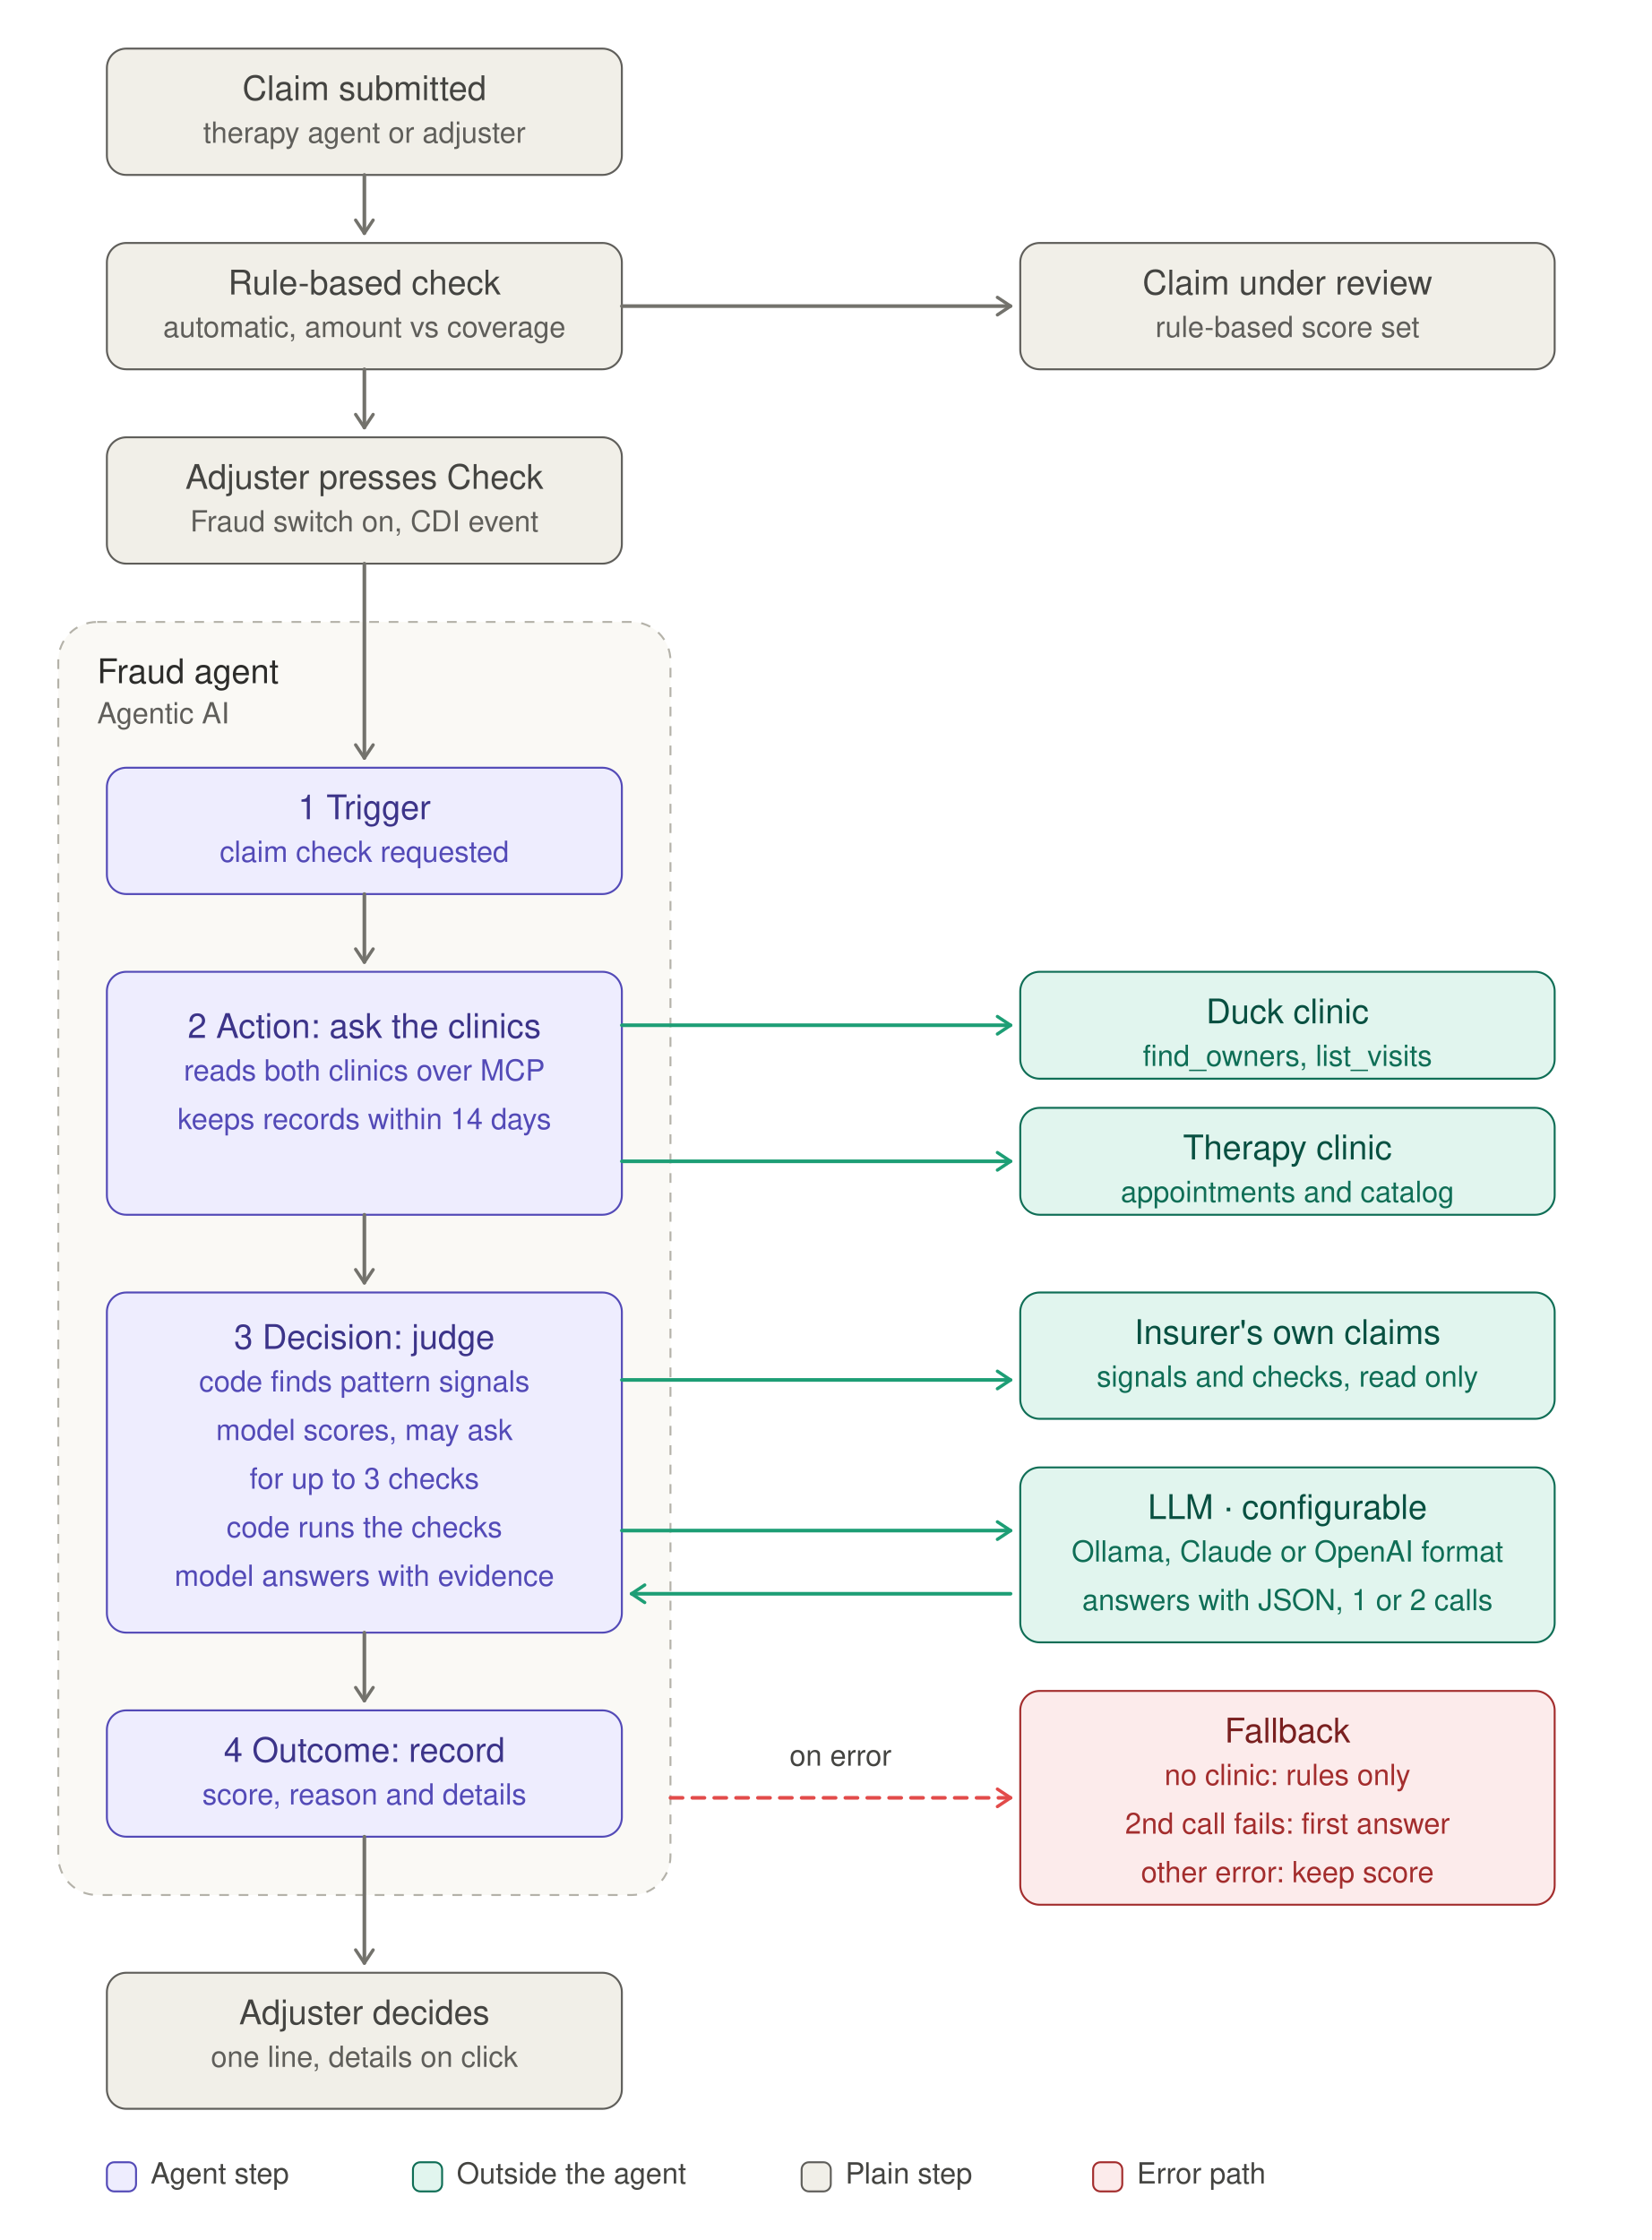
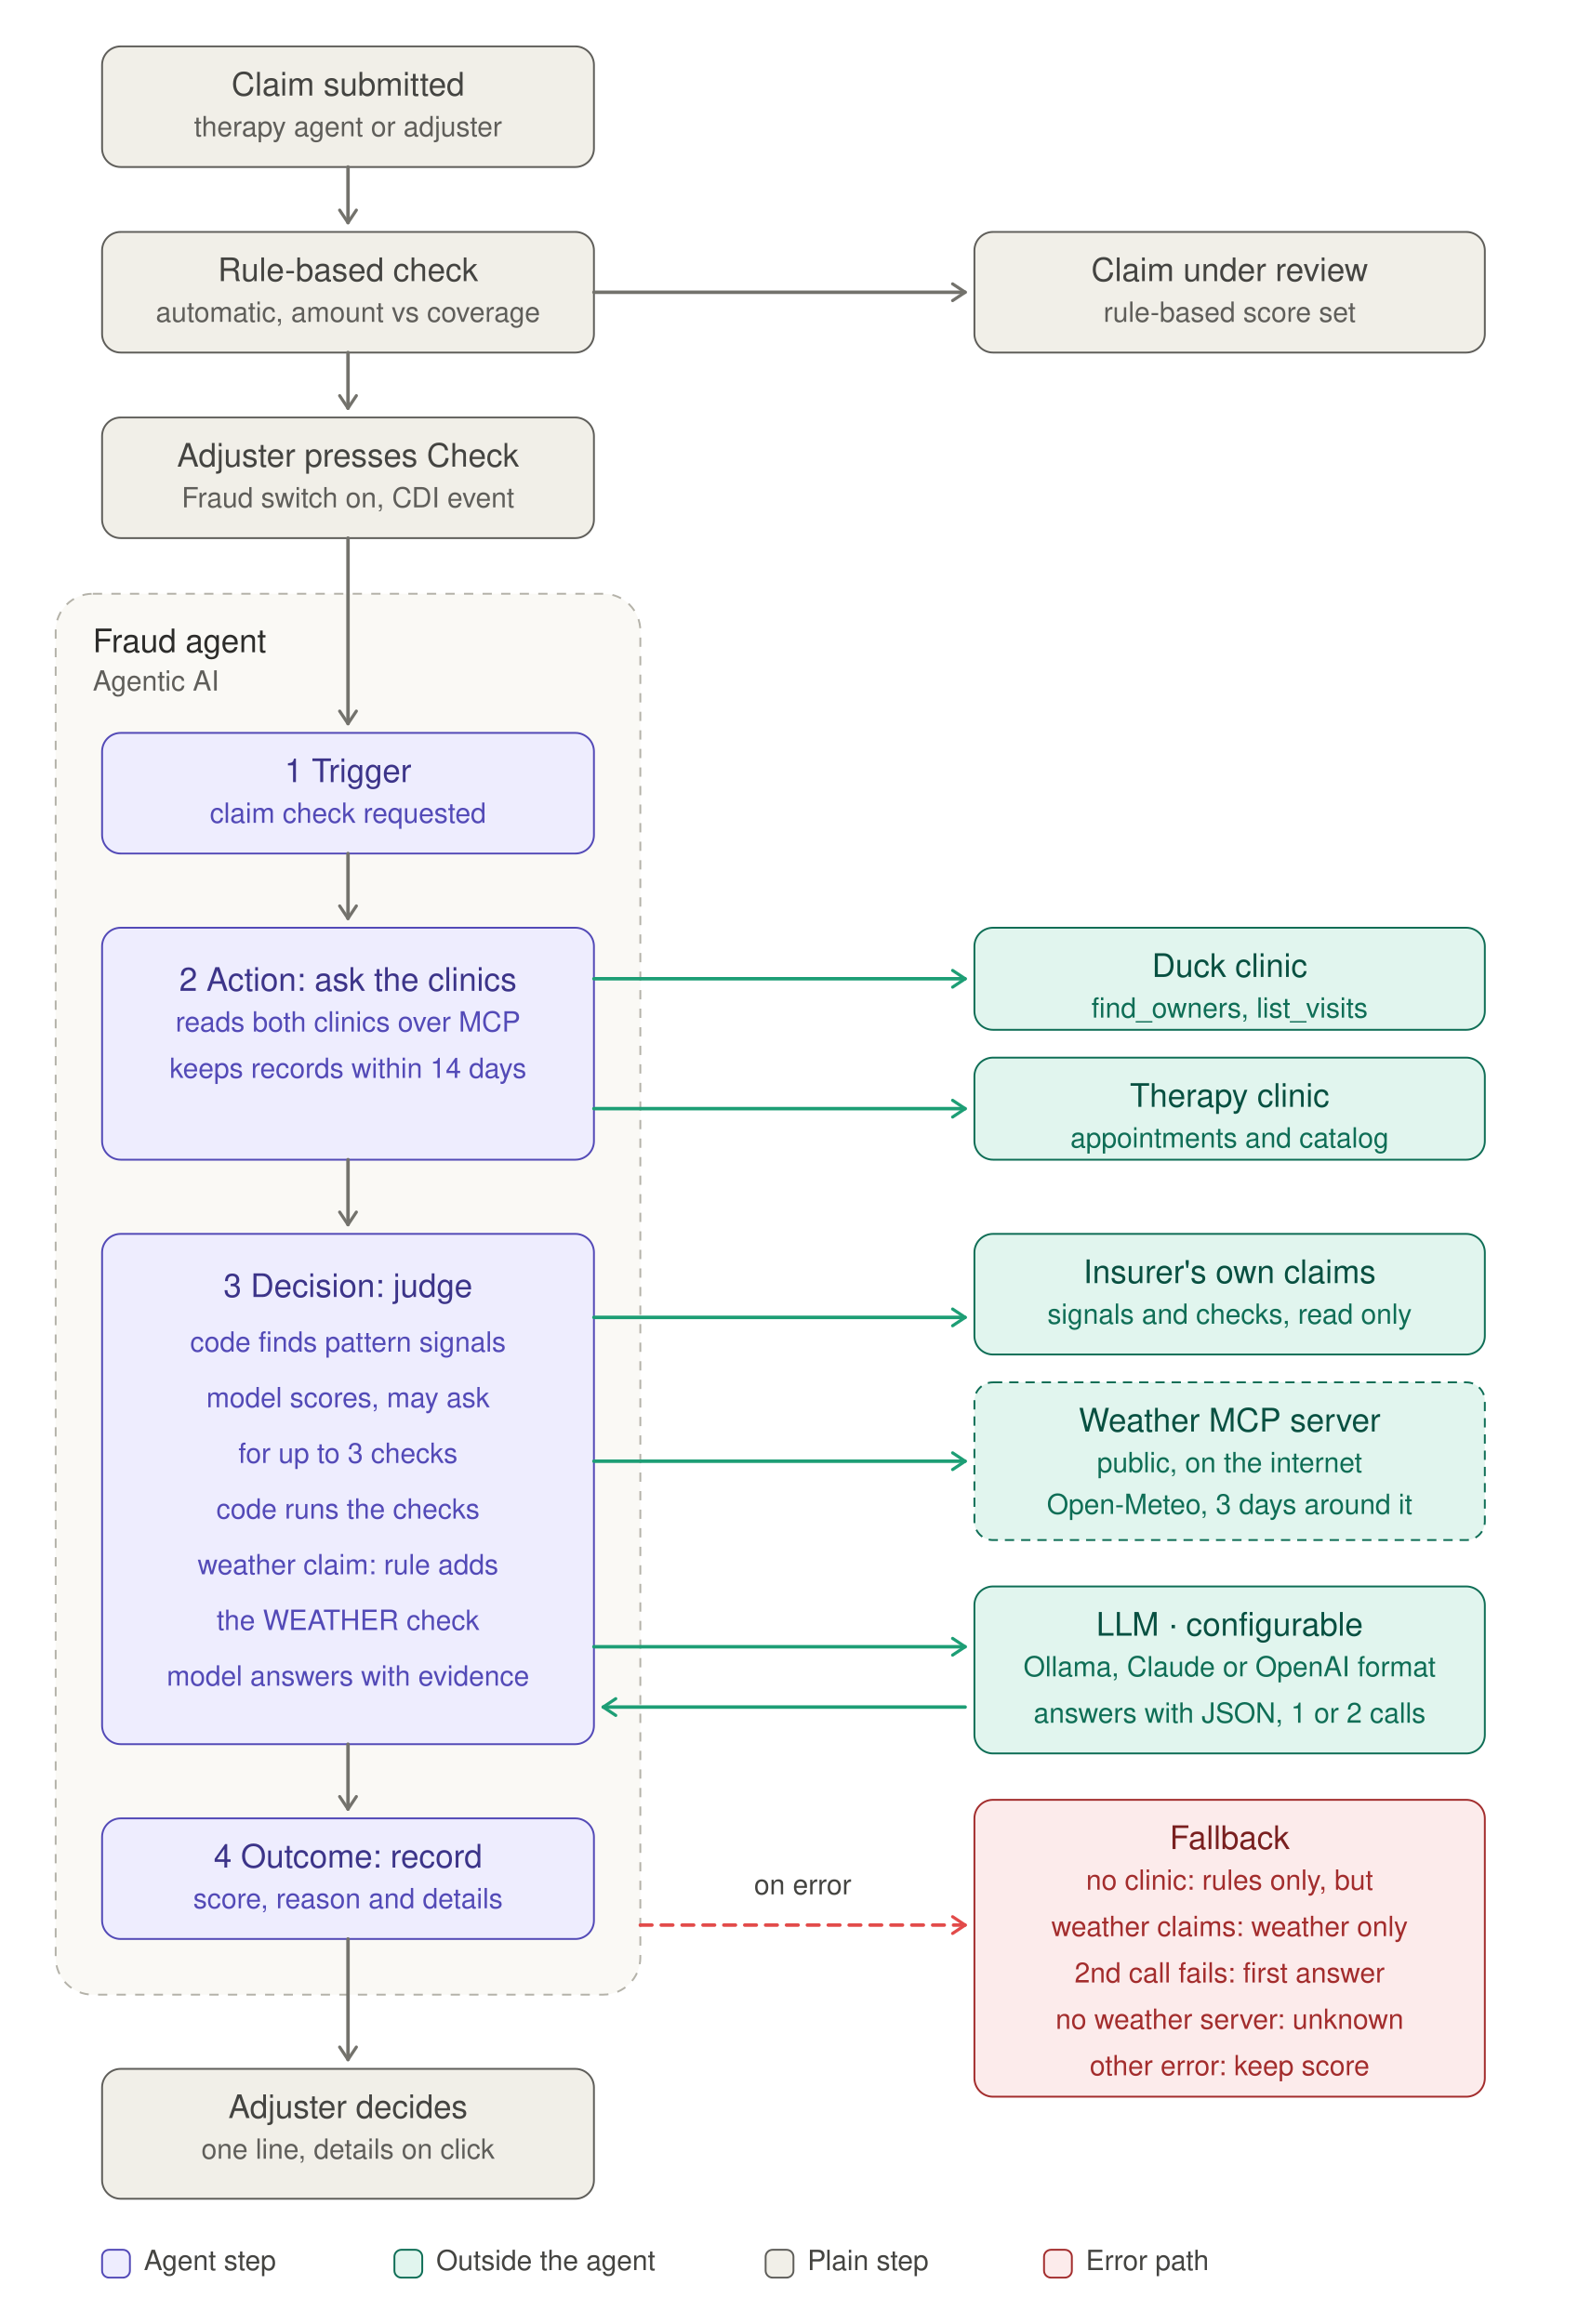
- <svg xmlns="http://www.w3.org/2000/svg" width="680" height="922" viewBox="0 0 680 922">
+ <svg xmlns="http://www.w3.org/2000/svg" width="680" height="1002" viewBox="0 0 680 1002">
  <defs>
    <marker id="mg" viewBox="0 0 10 10" refX="8" refY="5" markerWidth="6" markerHeight="6" orient="auto-start-reverse">
      <path d="M2 1L8 5L2 9" fill="none" stroke="#73726C" stroke-width="1.5" stroke-linecap="round" stroke-linejoin="round" />
    </marker>
    <marker id="mt" viewBox="0 0 10 10" refX="8" refY="5" markerWidth="6" markerHeight="6" orient="auto-start-reverse">
      <path d="M2 1L8 5L2 9" fill="none" stroke="#1D9E75" stroke-width="1.5" stroke-linecap="round" stroke-linejoin="round" />
    </marker>
    <marker id="mr" viewBox="0 0 10 10" refX="8" refY="5" markerWidth="6" markerHeight="6" orient="auto-start-reverse">
      <path d="M2 1L8 5L2 9" fill="none" stroke="#E24B4A" stroke-width="1.5" stroke-linecap="round" stroke-linejoin="round" />
    </marker>
  </defs>
-   <rect x="24" y="256" width="252" height="524" rx="16" fill="#FAF9F5" stroke="#B4B2A9" stroke-width="0.8" stroke-dasharray="4 4" />
+   <rect x="24" y="256" width="252" height="604" rx="16" fill="#FAF9F5" stroke="#B4B2A9" stroke-width="0.8" stroke-dasharray="4 4" />
  <text x="40" y="278" font-family="Helvetica, Arial, sans-serif" font-size="14" font-weight="500" fill="#2C2C2A" text-anchor="start" dominant-baseline="central">Fraud agent</text>
  <text x="40" y="295" font-family="Helvetica, Arial, sans-serif" font-size="12" font-weight="400" fill="#5F5E5A" text-anchor="start" dominant-baseline="central">Agentic AI</text>
  <rect x="44" y="20" width="212" height="52" rx="8" fill="#F1EFE8" stroke="#5F5E5A" stroke-width="0.8" />
  <text x="150.0" y="38" font-family="Helvetica, Arial, sans-serif" font-size="14" font-weight="500" fill="#444441" text-anchor="middle" dominant-baseline="central">Claim submitted</text>
  <text x="150.0" y="56" font-family="Helvetica, Arial, sans-serif" font-size="12" font-weight="400" fill="#5F5E5A" text-anchor="middle" dominant-baseline="central">therapy agent or adjuster</text>
  <rect x="44" y="100" width="212" height="52" rx="8" fill="#F1EFE8" stroke="#5F5E5A" stroke-width="0.8" />
  <text x="150.0" y="118" font-family="Helvetica, Arial, sans-serif" font-size="14" font-weight="500" fill="#444441" text-anchor="middle" dominant-baseline="central">Rule-based check</text>
  <text x="150.0" y="136" font-family="Helvetica, Arial, sans-serif" font-size="12" font-weight="400" fill="#5F5E5A" text-anchor="middle" dominant-baseline="central">automatic, amount vs coverage</text>
  <rect x="420" y="100" width="220" height="52" rx="8" fill="#F1EFE8" stroke="#5F5E5A" stroke-width="0.8" />
  <text x="530.0" y="118" font-family="Helvetica, Arial, sans-serif" font-size="14" font-weight="500" fill="#444441" text-anchor="middle" dominant-baseline="central">Claim under review</text>
  <text x="530.0" y="136" font-family="Helvetica, Arial, sans-serif" font-size="12" font-weight="400" fill="#5F5E5A" text-anchor="middle" dominant-baseline="central">rule-based score set</text>
  <rect x="44" y="180" width="212" height="52" rx="8" fill="#F1EFE8" stroke="#5F5E5A" stroke-width="0.8" />
  <text x="150.0" y="198" font-family="Helvetica, Arial, sans-serif" font-size="14" font-weight="500" fill="#444441" text-anchor="middle" dominant-baseline="central">Adjuster presses Check</text>
  <text x="150.0" y="216" font-family="Helvetica, Arial, sans-serif" font-size="12" font-weight="400" fill="#5F5E5A" text-anchor="middle" dominant-baseline="central">Fraud switch on, CDI event</text>
  <rect x="44" y="316" width="212" height="52" rx="8" fill="#EEEDFE" stroke="#534AB7" stroke-width="0.8" />
  <text x="150.0" y="334" font-family="Helvetica, Arial, sans-serif" font-size="14" font-weight="500" fill="#3C3489" text-anchor="middle" dominant-baseline="central">1 Trigger</text>
  <text x="150.0" y="352" font-family="Helvetica, Arial, sans-serif" font-size="12" font-weight="400" fill="#534AB7" text-anchor="middle" dominant-baseline="central">claim check requested</text>
  <rect x="44" y="400" width="212" height="100" rx="8" fill="#EEEDFE" stroke="#534AB7" stroke-width="0.8" />
  <text x="150.0" y="424" font-family="Helvetica, Arial, sans-serif" font-size="14" font-weight="500" fill="#3C3489" text-anchor="middle" dominant-baseline="central">2 Action: ask the clinics</text>
  <text x="150.0" y="442" font-family="Helvetica, Arial, sans-serif" font-size="12" font-weight="400" fill="#534AB7" text-anchor="middle" dominant-baseline="central">reads both clinics over MCP</text>
  <text x="150.0" y="462" font-family="Helvetica, Arial, sans-serif" font-size="12" font-weight="400" fill="#534AB7" text-anchor="middle" dominant-baseline="central">keeps records within 14 days</text>
-   <rect x="44" y="532" width="212" height="140" rx="8" fill="#EEEDFE" stroke="#534AB7" stroke-width="0.8" />
-   <text x="150.0" y="552" font-family="Helvetica, Arial, sans-serif" font-size="14" font-weight="500" fill="#3C3489" text-anchor="middle" dominant-baseline="central">3 Decision: judge</text>
-   <text x="150.0" y="570" font-family="Helvetica, Arial, sans-serif" font-size="12" font-weight="400" fill="#534AB7" text-anchor="middle" dominant-baseline="central">code finds pattern signals</text>
-   <text x="150.0" y="590" font-family="Helvetica, Arial, sans-serif" font-size="12" font-weight="400" fill="#534AB7" text-anchor="middle" dominant-baseline="central">model scores, may ask</text>
-   <text x="150.0" y="610" font-family="Helvetica, Arial, sans-serif" font-size="12" font-weight="400" fill="#534AB7" text-anchor="middle" dominant-baseline="central">for up to 3 checks</text>
-   <text x="150.0" y="630" font-family="Helvetica, Arial, sans-serif" font-size="12" font-weight="400" fill="#534AB7" text-anchor="middle" dominant-baseline="central">code runs the checks</text>
-   <text x="150.0" y="650" font-family="Helvetica, Arial, sans-serif" font-size="12" font-weight="400" fill="#534AB7" text-anchor="middle" dominant-baseline="central">model answers with evidence</text>
-   <rect x="44" y="704" width="212" height="52" rx="8" fill="#EEEDFE" stroke="#534AB7" stroke-width="0.8" />
-   <text x="150.0" y="722" font-family="Helvetica, Arial, sans-serif" font-size="14" font-weight="500" fill="#3C3489" text-anchor="middle" dominant-baseline="central">4 Outcome: record</text>
-   <text x="150.0" y="740" font-family="Helvetica, Arial, sans-serif" font-size="12" font-weight="400" fill="#534AB7" text-anchor="middle" dominant-baseline="central">score, reason and details</text>
+   <rect x="44" y="532" width="212" height="220" rx="8" fill="#EEEDFE" stroke="#534AB7" stroke-width="0.8" />
+   <text x="150.0" y="556" font-family="Helvetica, Arial, sans-serif" font-size="14" font-weight="500" fill="#3C3489" text-anchor="middle" dominant-baseline="central">3 Decision: judge</text>
+   <text x="150.0" y="580" font-family="Helvetica, Arial, sans-serif" font-size="12" font-weight="400" fill="#534AB7" text-anchor="middle" dominant-baseline="central">code finds pattern signals</text>
+   <text x="150.0" y="604" font-family="Helvetica, Arial, sans-serif" font-size="12" font-weight="400" fill="#534AB7" text-anchor="middle" dominant-baseline="central">model scores, may ask</text>
+   <text x="150.0" y="628" font-family="Helvetica, Arial, sans-serif" font-size="12" font-weight="400" fill="#534AB7" text-anchor="middle" dominant-baseline="central">for up to 3 checks</text>
+   <text x="150.0" y="652" font-family="Helvetica, Arial, sans-serif" font-size="12" font-weight="400" fill="#534AB7" text-anchor="middle" dominant-baseline="central">code runs the checks</text>
+   <text x="150.0" y="676" font-family="Helvetica, Arial, sans-serif" font-size="12" font-weight="400" fill="#534AB7" text-anchor="middle" dominant-baseline="central">weather claim: rule adds</text>
+   <text x="150.0" y="700" font-family="Helvetica, Arial, sans-serif" font-size="12" font-weight="400" fill="#534AB7" text-anchor="middle" dominant-baseline="central">the WEATHER check</text>
+   <text x="150.0" y="724" font-family="Helvetica, Arial, sans-serif" font-size="12" font-weight="400" fill="#534AB7" text-anchor="middle" dominant-baseline="central">model answers with evidence</text>
+   <rect x="44" y="784" width="212" height="52" rx="8" fill="#EEEDFE" stroke="#534AB7" stroke-width="0.8" />
+   <text x="150.0" y="802" font-family="Helvetica, Arial, sans-serif" font-size="14" font-weight="500" fill="#3C3489" text-anchor="middle" dominant-baseline="central">4 Outcome: record</text>
+   <text x="150.0" y="820" font-family="Helvetica, Arial, sans-serif" font-size="12" font-weight="400" fill="#534AB7" text-anchor="middle" dominant-baseline="central">score, reason and details</text>
  <rect x="420" y="400" width="220" height="44" rx="8" fill="#E1F5EE" stroke="#0F6E56" stroke-width="0.8" />
  <text x="530.0" y="418" font-family="Helvetica, Arial, sans-serif" font-size="14" font-weight="500" fill="#085041" text-anchor="middle" dominant-baseline="central">Duck clinic</text>
  <text x="530.0" y="436" font-family="Helvetica, Arial, sans-serif" font-size="12" font-weight="400" fill="#0F6E56" text-anchor="middle" dominant-baseline="central">find_owners, list_visits</text>
  <rect x="420" y="456" width="220" height="44" rx="8" fill="#E1F5EE" stroke="#0F6E56" stroke-width="0.8" />
  <text x="530.0" y="474" font-family="Helvetica, Arial, sans-serif" font-size="14" font-weight="500" fill="#085041" text-anchor="middle" dominant-baseline="central">Therapy clinic</text>
  <text x="530.0" y="492" font-family="Helvetica, Arial, sans-serif" font-size="12" font-weight="400" fill="#0F6E56" text-anchor="middle" dominant-baseline="central">appointments and catalog</text>
  <rect x="420" y="532" width="220" height="52" rx="8" fill="#E1F5EE" stroke="#0F6E56" stroke-width="0.8" />
  <text x="530.0" y="550" font-family="Helvetica, Arial, sans-serif" font-size="14" font-weight="500" fill="#085041" text-anchor="middle" dominant-baseline="central">Insurer's own claims</text>
  <text x="530.0" y="568" font-family="Helvetica, Arial, sans-serif" font-size="12" font-weight="400" fill="#0F6E56" text-anchor="middle" dominant-baseline="central">signals and checks, read only</text>
-   <rect x="420" y="604" width="220" height="72" rx="8" fill="#E1F5EE" stroke="#0F6E56" stroke-width="0.8" />
-   <text x="530.0" y="622" font-family="Helvetica, Arial, sans-serif" font-size="14" font-weight="500" fill="#085041" text-anchor="middle" dominant-baseline="central">LLM · configurable</text>
-   <text x="530.0" y="640" font-family="Helvetica, Arial, sans-serif" font-size="12" font-weight="400" fill="#0F6E56" text-anchor="middle" dominant-baseline="central">Ollama, Claude or OpenAI format</text>
-   <text x="530.0" y="660" font-family="Helvetica, Arial, sans-serif" font-size="12" font-weight="400" fill="#0F6E56" text-anchor="middle" dominant-baseline="central">answers with JSON, 1 or 2 calls</text>
-   <rect x="420" y="696" width="220" height="88" rx="8" fill="#FCEBEB" stroke="#A32D2D" stroke-width="0.8" />
-   <text x="530.0" y="714" font-family="Helvetica, Arial, sans-serif" font-size="14" font-weight="500" fill="#791F1F" text-anchor="middle" dominant-baseline="central">Fallback</text>
-   <text x="530.0" y="732" font-family="Helvetica, Arial, sans-serif" font-size="12" font-weight="400" fill="#A32D2D" text-anchor="middle" dominant-baseline="central">no clinic: rules only</text>
-   <text x="530.0" y="752" font-family="Helvetica, Arial, sans-serif" font-size="12" font-weight="400" fill="#A32D2D" text-anchor="middle" dominant-baseline="central">2nd call fails: first answer</text>
-   <text x="530.0" y="772" font-family="Helvetica, Arial, sans-serif" font-size="12" font-weight="400" fill="#A32D2D" text-anchor="middle" dominant-baseline="central">other error: keep score</text>
-   <rect x="44" y="812" width="212" height="56" rx="8" fill="#F1EFE8" stroke="#5F5E5A" stroke-width="0.8" />
-   <text x="150.0" y="830" font-family="Helvetica, Arial, sans-serif" font-size="14" font-weight="500" fill="#444441" text-anchor="middle" dominant-baseline="central">Adjuster decides</text>
-   <text x="150.0" y="848" font-family="Helvetica, Arial, sans-serif" font-size="12" font-weight="400" fill="#5F5E5A" text-anchor="middle" dominant-baseline="central">one line, details on click</text>
+   <rect x="420" y="596" width="220" height="68" rx="8" fill="#E1F5EE" stroke="#0F6E56" stroke-width="0.8" stroke-dasharray="4 3" />
+   <text x="530.0" y="614" font-family="Helvetica, Arial, sans-serif" font-size="14" font-weight="500" fill="#085041" text-anchor="middle" dominant-baseline="central">Weather MCP server</text>
+   <text x="530.0" y="632" font-family="Helvetica, Arial, sans-serif" font-size="12" font-weight="400" fill="#0F6E56" text-anchor="middle" dominant-baseline="central">public, on the internet</text>
+   <text x="530.0" y="650" font-family="Helvetica, Arial, sans-serif" font-size="12" font-weight="400" fill="#0F6E56" text-anchor="middle" dominant-baseline="central">Open-Meteo, 3 days around it</text>
+   <rect x="420" y="684" width="220" height="72" rx="8" fill="#E1F5EE" stroke="#0F6E56" stroke-width="0.8" />
+   <text x="530.0" y="702" font-family="Helvetica, Arial, sans-serif" font-size="14" font-weight="500" fill="#085041" text-anchor="middle" dominant-baseline="central">LLM · configurable</text>
+   <text x="530.0" y="720" font-family="Helvetica, Arial, sans-serif" font-size="12" font-weight="400" fill="#0F6E56" text-anchor="middle" dominant-baseline="central">Ollama, Claude or OpenAI format</text>
+   <text x="530.0" y="740" font-family="Helvetica, Arial, sans-serif" font-size="12" font-weight="400" fill="#0F6E56" text-anchor="middle" dominant-baseline="central">answers with JSON, 1 or 2 calls</text>
+   <rect x="420" y="776" width="220" height="128" rx="8" fill="#FCEBEB" stroke="#A32D2D" stroke-width="0.8" />
+   <text x="530.0" y="794" font-family="Helvetica, Arial, sans-serif" font-size="14" font-weight="500" fill="#791F1F" text-anchor="middle" dominant-baseline="central">Fallback</text>
+   <text x="530.0" y="812" font-family="Helvetica, Arial, sans-serif" font-size="12" font-weight="400" fill="#A32D2D" text-anchor="middle" dominant-baseline="central">no clinic: rules only, but</text>
+   <text x="530.0" y="832" font-family="Helvetica, Arial, sans-serif" font-size="12" font-weight="400" fill="#A32D2D" text-anchor="middle" dominant-baseline="central">weather claims: weather only</text>
+   <text x="530.0" y="852" font-family="Helvetica, Arial, sans-serif" font-size="12" font-weight="400" fill="#A32D2D" text-anchor="middle" dominant-baseline="central">2nd call fails: first answer</text>
+   <text x="530.0" y="872" font-family="Helvetica, Arial, sans-serif" font-size="12" font-weight="400" fill="#A32D2D" text-anchor="middle" dominant-baseline="central">no weather server: unknown</text>
+   <text x="530.0" y="892" font-family="Helvetica, Arial, sans-serif" font-size="12" font-weight="400" fill="#A32D2D" text-anchor="middle" dominant-baseline="central">other error: keep score</text>
+   <rect x="44" y="892" width="212" height="56" rx="8" fill="#F1EFE8" stroke="#5F5E5A" stroke-width="0.8" />
+   <text x="150.0" y="910" font-family="Helvetica, Arial, sans-serif" font-size="14" font-weight="500" fill="#444441" text-anchor="middle" dominant-baseline="central">Adjuster decides</text>
+   <text x="150.0" y="928" font-family="Helvetica, Arial, sans-serif" font-size="12" font-weight="400" fill="#5F5E5A" text-anchor="middle" dominant-baseline="central">one line, details on click</text>
  <line x1="150" y1="72" x2="150" y2="96" stroke="#73726C" stroke-width="1.5" stroke-linecap="round" marker-end="url(#mg)" />
  <line x1="150" y1="152" x2="150" y2="176" stroke="#73726C" stroke-width="1.5" stroke-linecap="round" marker-end="url(#mg)" />
  <line x1="256" y1="126" x2="416" y2="126" stroke="#73726C" stroke-width="1.5" stroke-linecap="round" marker-end="url(#mg)" />
  <line x1="150" y1="232" x2="150" y2="312" stroke="#73726C" stroke-width="1.5" stroke-linecap="round" marker-end="url(#mg)" />
  <line x1="150" y1="368" x2="150" y2="396" stroke="#73726C" stroke-width="1.5" stroke-linecap="round" marker-end="url(#mg)" />
  <line x1="150" y1="500" x2="150" y2="528" stroke="#73726C" stroke-width="1.5" stroke-linecap="round" marker-end="url(#mg)" />
-   <line x1="150" y1="672" x2="150" y2="700" stroke="#73726C" stroke-width="1.5" stroke-linecap="round" marker-end="url(#mg)" />
-   <line x1="150" y1="756" x2="150" y2="808" stroke="#73726C" stroke-width="1.5" stroke-linecap="round" marker-end="url(#mg)" />
+   <line x1="150" y1="752" x2="150" y2="780" stroke="#73726C" stroke-width="1.5" stroke-linecap="round" marker-end="url(#mg)" />
+   <line x1="150" y1="836" x2="150" y2="888" stroke="#73726C" stroke-width="1.5" stroke-linecap="round" marker-end="url(#mg)" />
  <line x1="256" y1="422" x2="416" y2="422" stroke="#1D9E75" stroke-width="1.5" stroke-linecap="round" marker-end="url(#mt)" />
  <line x1="256" y1="478" x2="416" y2="478" stroke="#1D9E75" stroke-width="1.5" stroke-linecap="round" marker-end="url(#mt)" />
  <line x1="256" y1="568" x2="416" y2="568" stroke="#1D9E75" stroke-width="1.5" stroke-linecap="round" marker-end="url(#mt)" />
  <line x1="256" y1="630" x2="416" y2="630" stroke="#1D9E75" stroke-width="1.5" stroke-linecap="round" marker-end="url(#mt)" />
-   <line x1="416" y1="656" x2="260" y2="656" stroke="#1D9E75" stroke-width="1.5" stroke-linecap="round" marker-end="url(#mt)" />
-   <line x1="276" y1="740" x2="416" y2="740" stroke="#E24B4A" stroke-width="1.5" stroke-linecap="round" stroke-dasharray="5 4" marker-end="url(#mr)" />
-   <text x="346" y="724" font-family="Helvetica, Arial, sans-serif" font-size="12" font-weight="400" fill="#444441" text-anchor="middle" dominant-baseline="central">on error</text>
-   <rect x="44" y="890" width="12" height="12" rx="3" fill="#EEEDFE" stroke="#534AB7" stroke-width="0.8" />
-   <text x="62" y="896" font-family="Helvetica, Arial, sans-serif" font-size="12" font-weight="400" fill="#444441" text-anchor="start" dominant-baseline="central">Agent step</text>
-   <rect x="170" y="890" width="12" height="12" rx="3" fill="#E1F5EE" stroke="#0F6E56" stroke-width="0.8" />
-   <text x="188" y="896" font-family="Helvetica, Arial, sans-serif" font-size="12" font-weight="400" fill="#444441" text-anchor="start" dominant-baseline="central">Outside the agent</text>
-   <rect x="330" y="890" width="12" height="12" rx="3" fill="#F1EFE8" stroke="#5F5E5A" stroke-width="0.8" />
-   <text x="348" y="896" font-family="Helvetica, Arial, sans-serif" font-size="12" font-weight="400" fill="#444441" text-anchor="start" dominant-baseline="central">Plain step</text>
-   <rect x="450" y="890" width="12" height="12" rx="3" fill="#FCEBEB" stroke="#A32D2D" stroke-width="0.8" />
-   <text x="468" y="896" font-family="Helvetica, Arial, sans-serif" font-size="12" font-weight="400" fill="#444441" text-anchor="start" dominant-baseline="central">Error path</text>
+   <line x1="256" y1="710" x2="416" y2="710" stroke="#1D9E75" stroke-width="1.5" stroke-linecap="round" marker-end="url(#mt)" />
+   <line x1="416" y1="736" x2="260" y2="736" stroke="#1D9E75" stroke-width="1.5" stroke-linecap="round" marker-end="url(#mt)" />
+   <line x1="276" y1="830" x2="416" y2="830" stroke="#E24B4A" stroke-width="1.5" stroke-linecap="round" stroke-dasharray="5 4" marker-end="url(#mr)" />
+   <text x="346" y="814" font-family="Helvetica, Arial, sans-serif" font-size="12" font-weight="400" fill="#444441" text-anchor="middle" dominant-baseline="central">on error</text>
+   <rect x="44" y="970" width="12" height="12" rx="3" fill="#EEEDFE" stroke="#534AB7" stroke-width="0.8" />
+   <text x="62" y="976" font-family="Helvetica, Arial, sans-serif" font-size="12" font-weight="400" fill="#444441" text-anchor="start" dominant-baseline="central">Agent step</text>
+   <rect x="170" y="970" width="12" height="12" rx="3" fill="#E1F5EE" stroke="#0F6E56" stroke-width="0.8" />
+   <text x="188" y="976" font-family="Helvetica, Arial, sans-serif" font-size="12" font-weight="400" fill="#444441" text-anchor="start" dominant-baseline="central">Outside the agent</text>
+   <rect x="330" y="970" width="12" height="12" rx="3" fill="#F1EFE8" stroke="#5F5E5A" stroke-width="0.8" />
+   <text x="348" y="976" font-family="Helvetica, Arial, sans-serif" font-size="12" font-weight="400" fill="#444441" text-anchor="start" dominant-baseline="central">Plain step</text>
+   <rect x="450" y="970" width="12" height="12" rx="3" fill="#FCEBEB" stroke="#A32D2D" stroke-width="0.8" />
+   <text x="468" y="976" font-family="Helvetica, Arial, sans-serif" font-size="12" font-weight="400" fill="#444441" text-anchor="start" dominant-baseline="central">Error path</text>
</svg>
